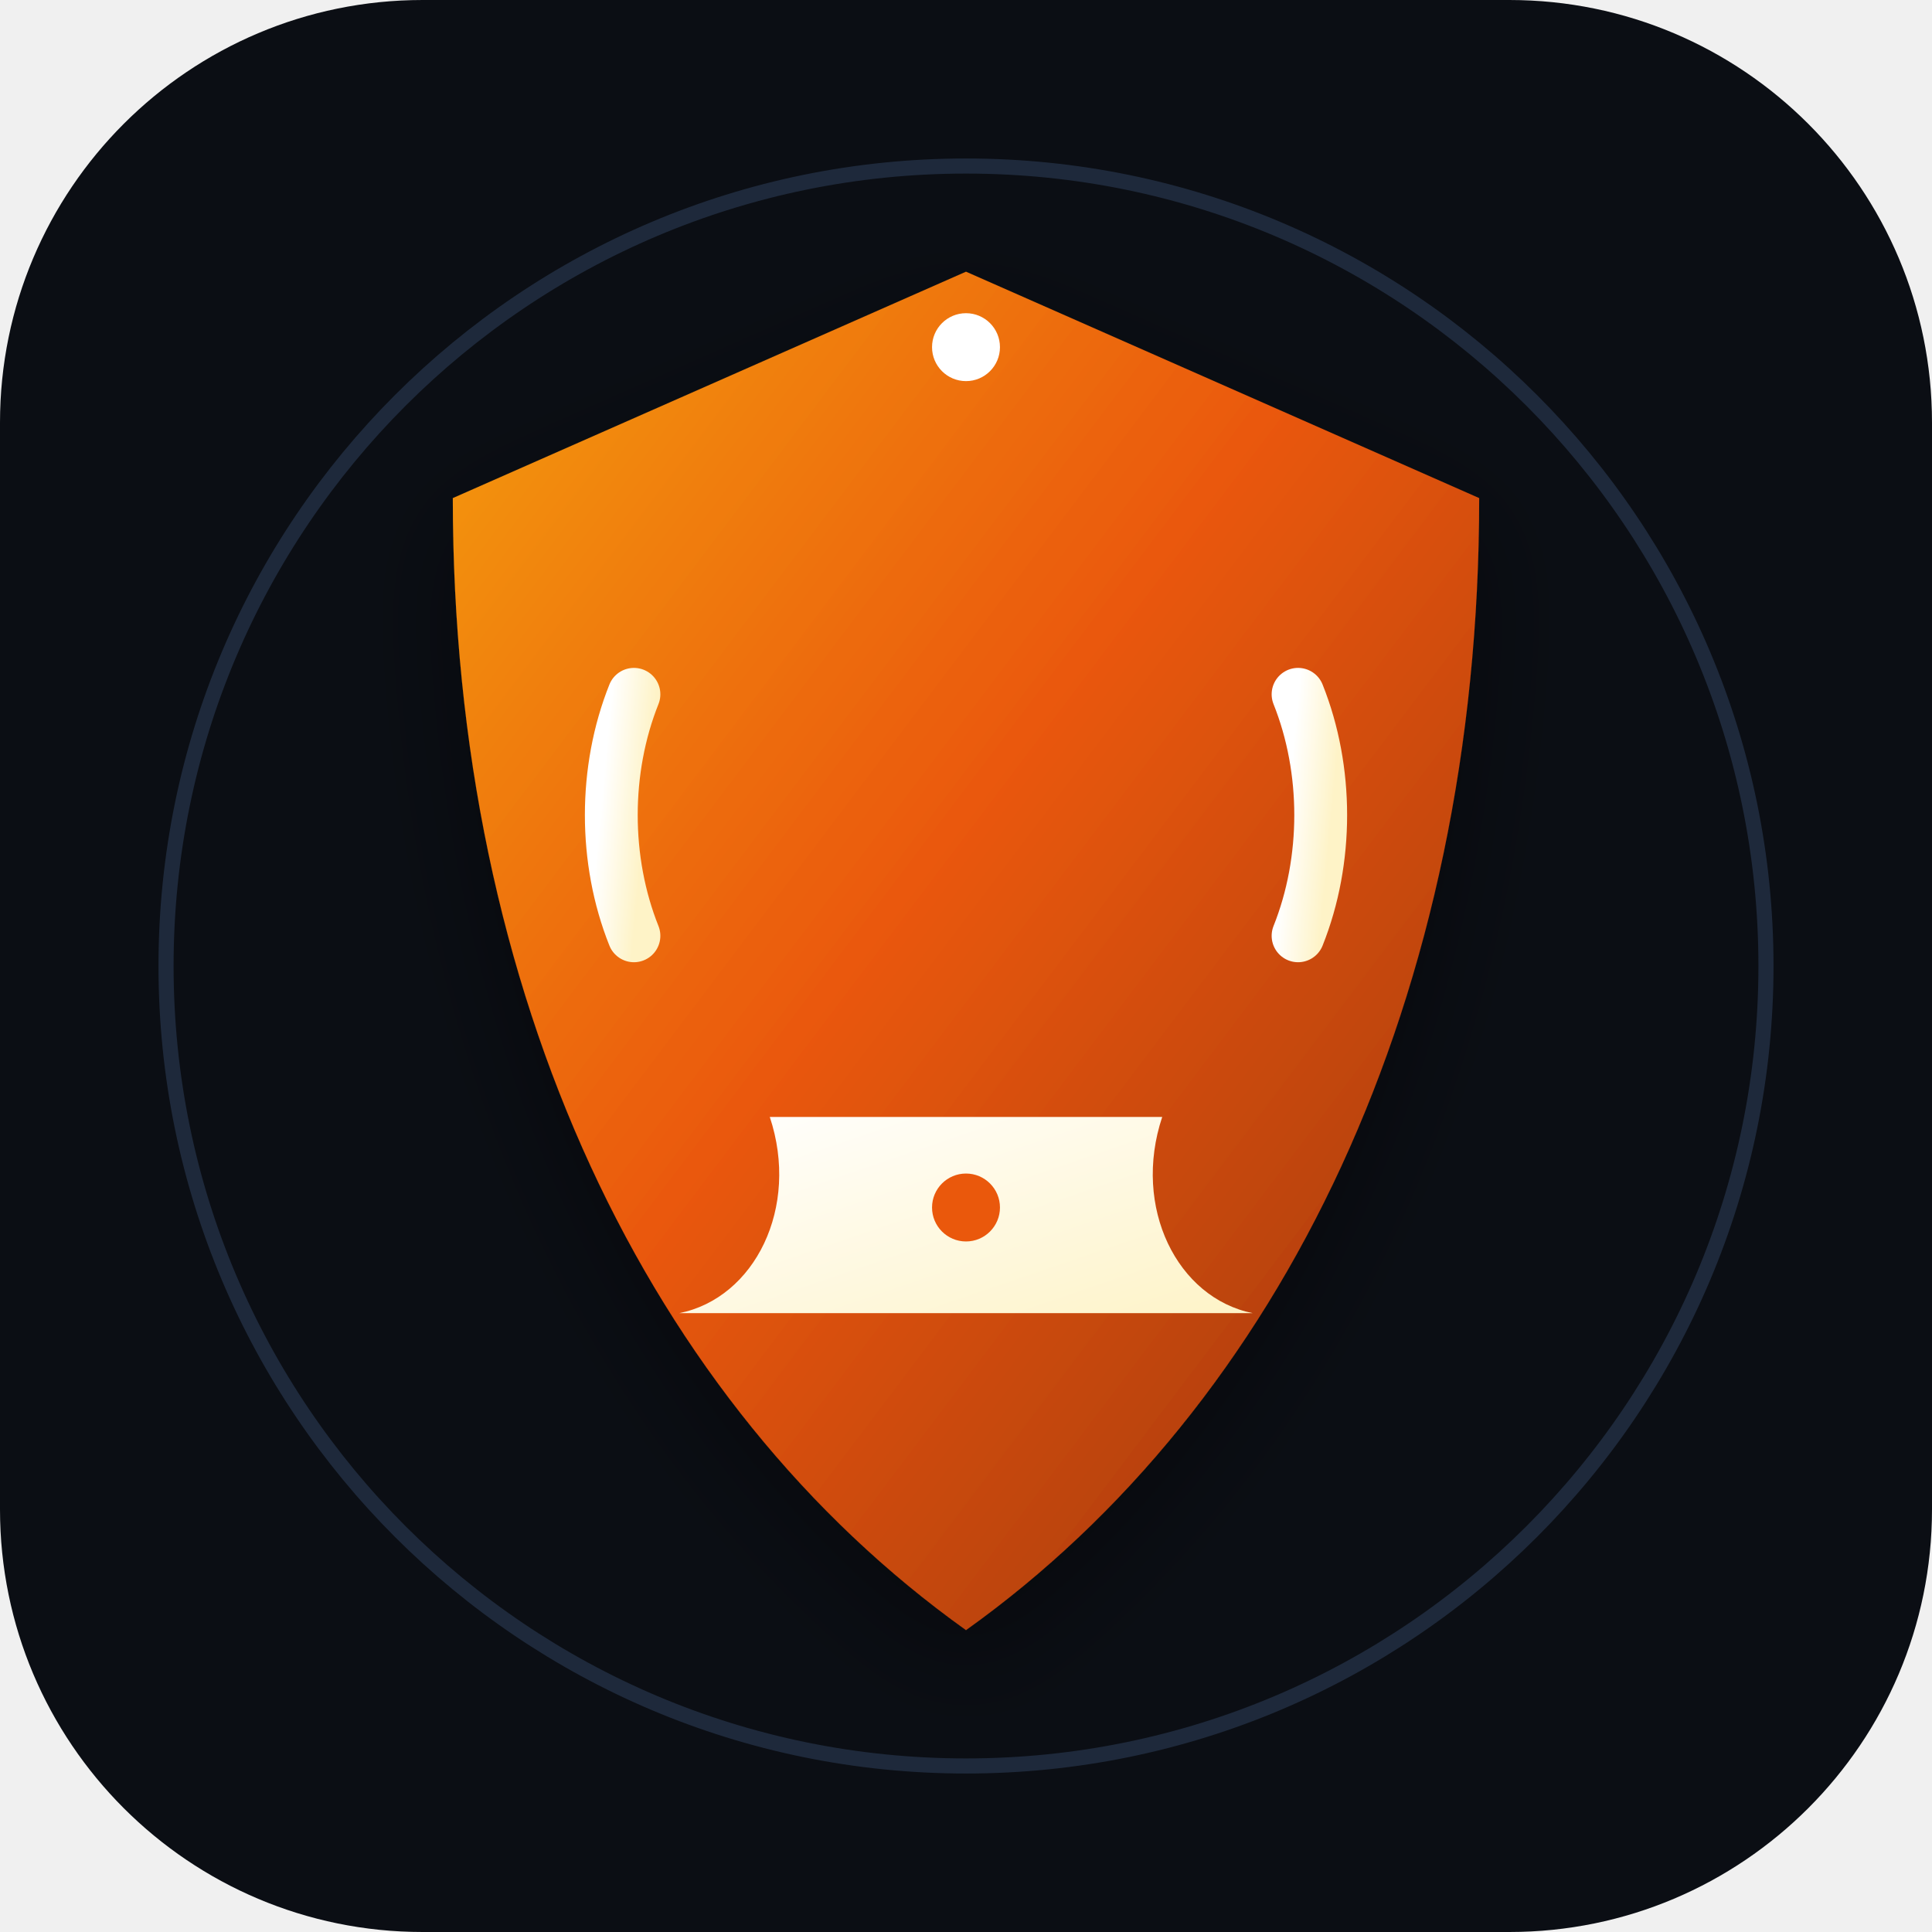
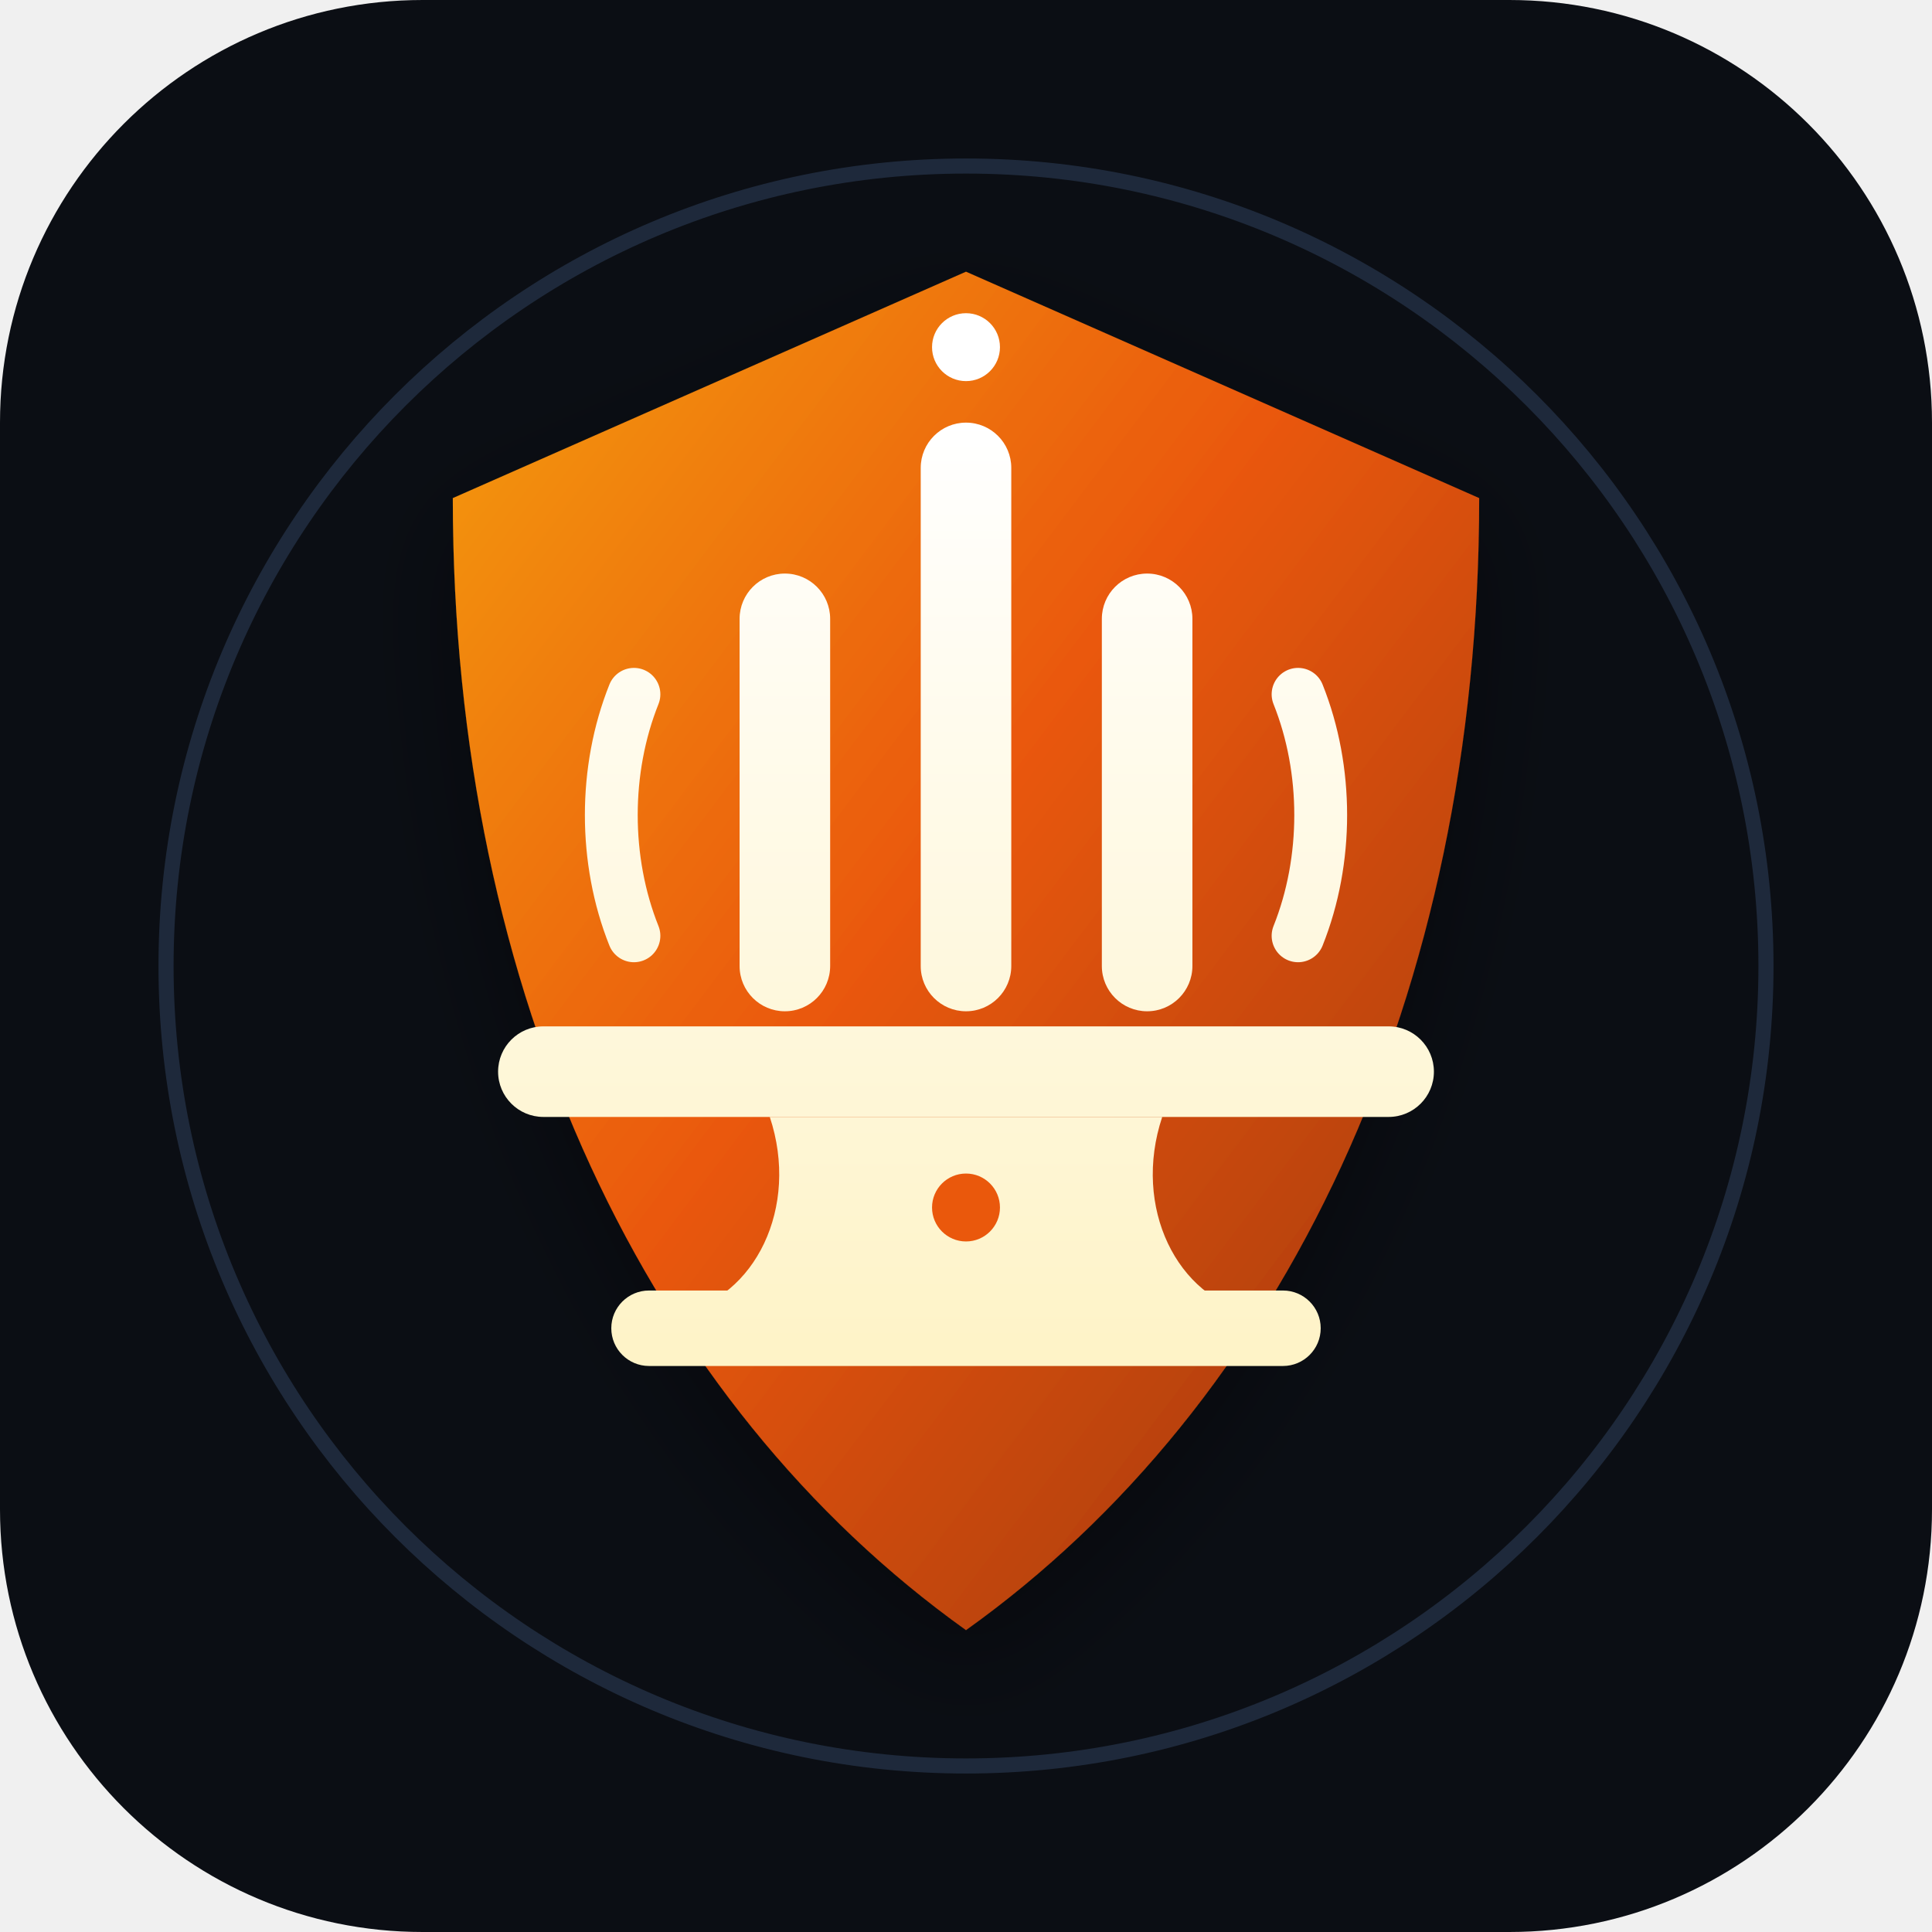
<svg xmlns="http://www.w3.org/2000/svg" width="64" height="64" viewBox="0 0 256 256">
  <defs>
    <linearGradient id="vfShieldFav" x1="0%" y1="0%" x2="100%" y2="100%">
      <stop offset="0%" stop-color="#f59e0b" />
      <stop offset="45%" stop-color="#ea580c" />
      <stop offset="100%" stop-color="#9a3412" />
    </linearGradient>
-     <linearGradient id="vfGlyphFav" x1="0%" y1="0%" x2="100%" y2="100%">
+     <linearGradient id="vfGlyphFav" x1="128" y1="56" x2="128" y2="180" gradientUnits="userSpaceOnUse">
      <stop offset="0%" stop-color="#ffffff" />
      <stop offset="100%" stop-color="#fef3c7" />
    </linearGradient>
    <filter id="vfDropFav" x="-12%" y="-12%" width="124%" height="124%">
      <feDropShadow dx="0" dy="5" stdDeviation="7" flood-color="#000000" flood-opacity="0.35" />
    </filter>
  </defs>
  <rect width="256" height="256" rx="56" fill="#0b0e14" />
  <circle cx="128" cy="128" r="106" fill="none" stroke="#1e293b" stroke-width="2" />
  <g filter="url(#vfDropFav)">
    <path d="M128 36 L196 66 C196 132 170 186 128 216 C86 186 60 132 60 66 Z" fill="url(#vfShieldFav)" />
  </g>
-   <line x1="104" y1="82" x2="104" y2="128" stroke="url(#vfGlyphFav)" stroke-width="12" stroke-linecap="round" />
-   <line x1="128" y1="62" x2="128" y2="128" stroke="url(#vfGlyphFav)" stroke-width="12" stroke-linecap="round" />
-   <line x1="152" y1="82" x2="152" y2="128" stroke="url(#vfGlyphFav)" stroke-width="12" stroke-linecap="round" />
+   <rect x="98" y="76" width="12" height="58" rx="6" fill="url(#vfGlyphFav)" />
+   <rect x="122" y="56" width="12" height="78" rx="6" fill="url(#vfGlyphFav)" />
+   <rect x="146" y="76" width="12" height="58" rx="6" fill="url(#vfGlyphFav)" />
  <path d="M84 92 C80 102 80 114 84 124" fill="none" stroke="url(#vfGlyphFav)" stroke-width="7" stroke-linecap="round" />
  <path d="M172 92 C176 102 176 114 172 124" fill="none" stroke="url(#vfGlyphFav)" stroke-width="7" stroke-linecap="round" />
-   <path d="M72 142 L184 142" stroke="url(#vfGlyphFav)" stroke-width="12" stroke-linecap="round" />
-   <path d="M102 148 C106 160 100 172 90 174 L166 174 C156 172 150 160 154 148" fill="url(#vfGlyphFav)" />
-   <line x1="86" y1="176" x2="170" y2="176" stroke="url(#vfGlyphFav)" stroke-width="10" stroke-linecap="round" />
+   <rect x="66" y="136" width="124" height="12" rx="6" fill="url(#vfGlyphFav)" />
+   <path d="M102 148 C106 160 100 172 90 174 L166 174 C156 172 150 160 154 148 Z" fill="url(#vfGlyphFav)" />
+   <rect x="81" y="171" width="94" height="10" rx="5" fill="url(#vfGlyphFav)" />
  <circle cx="128" cy="160" r="4.5" fill="#ea580c" />
  <circle cx="128" cy="46" r="4.5" fill="#ffffff" />
</svg>
